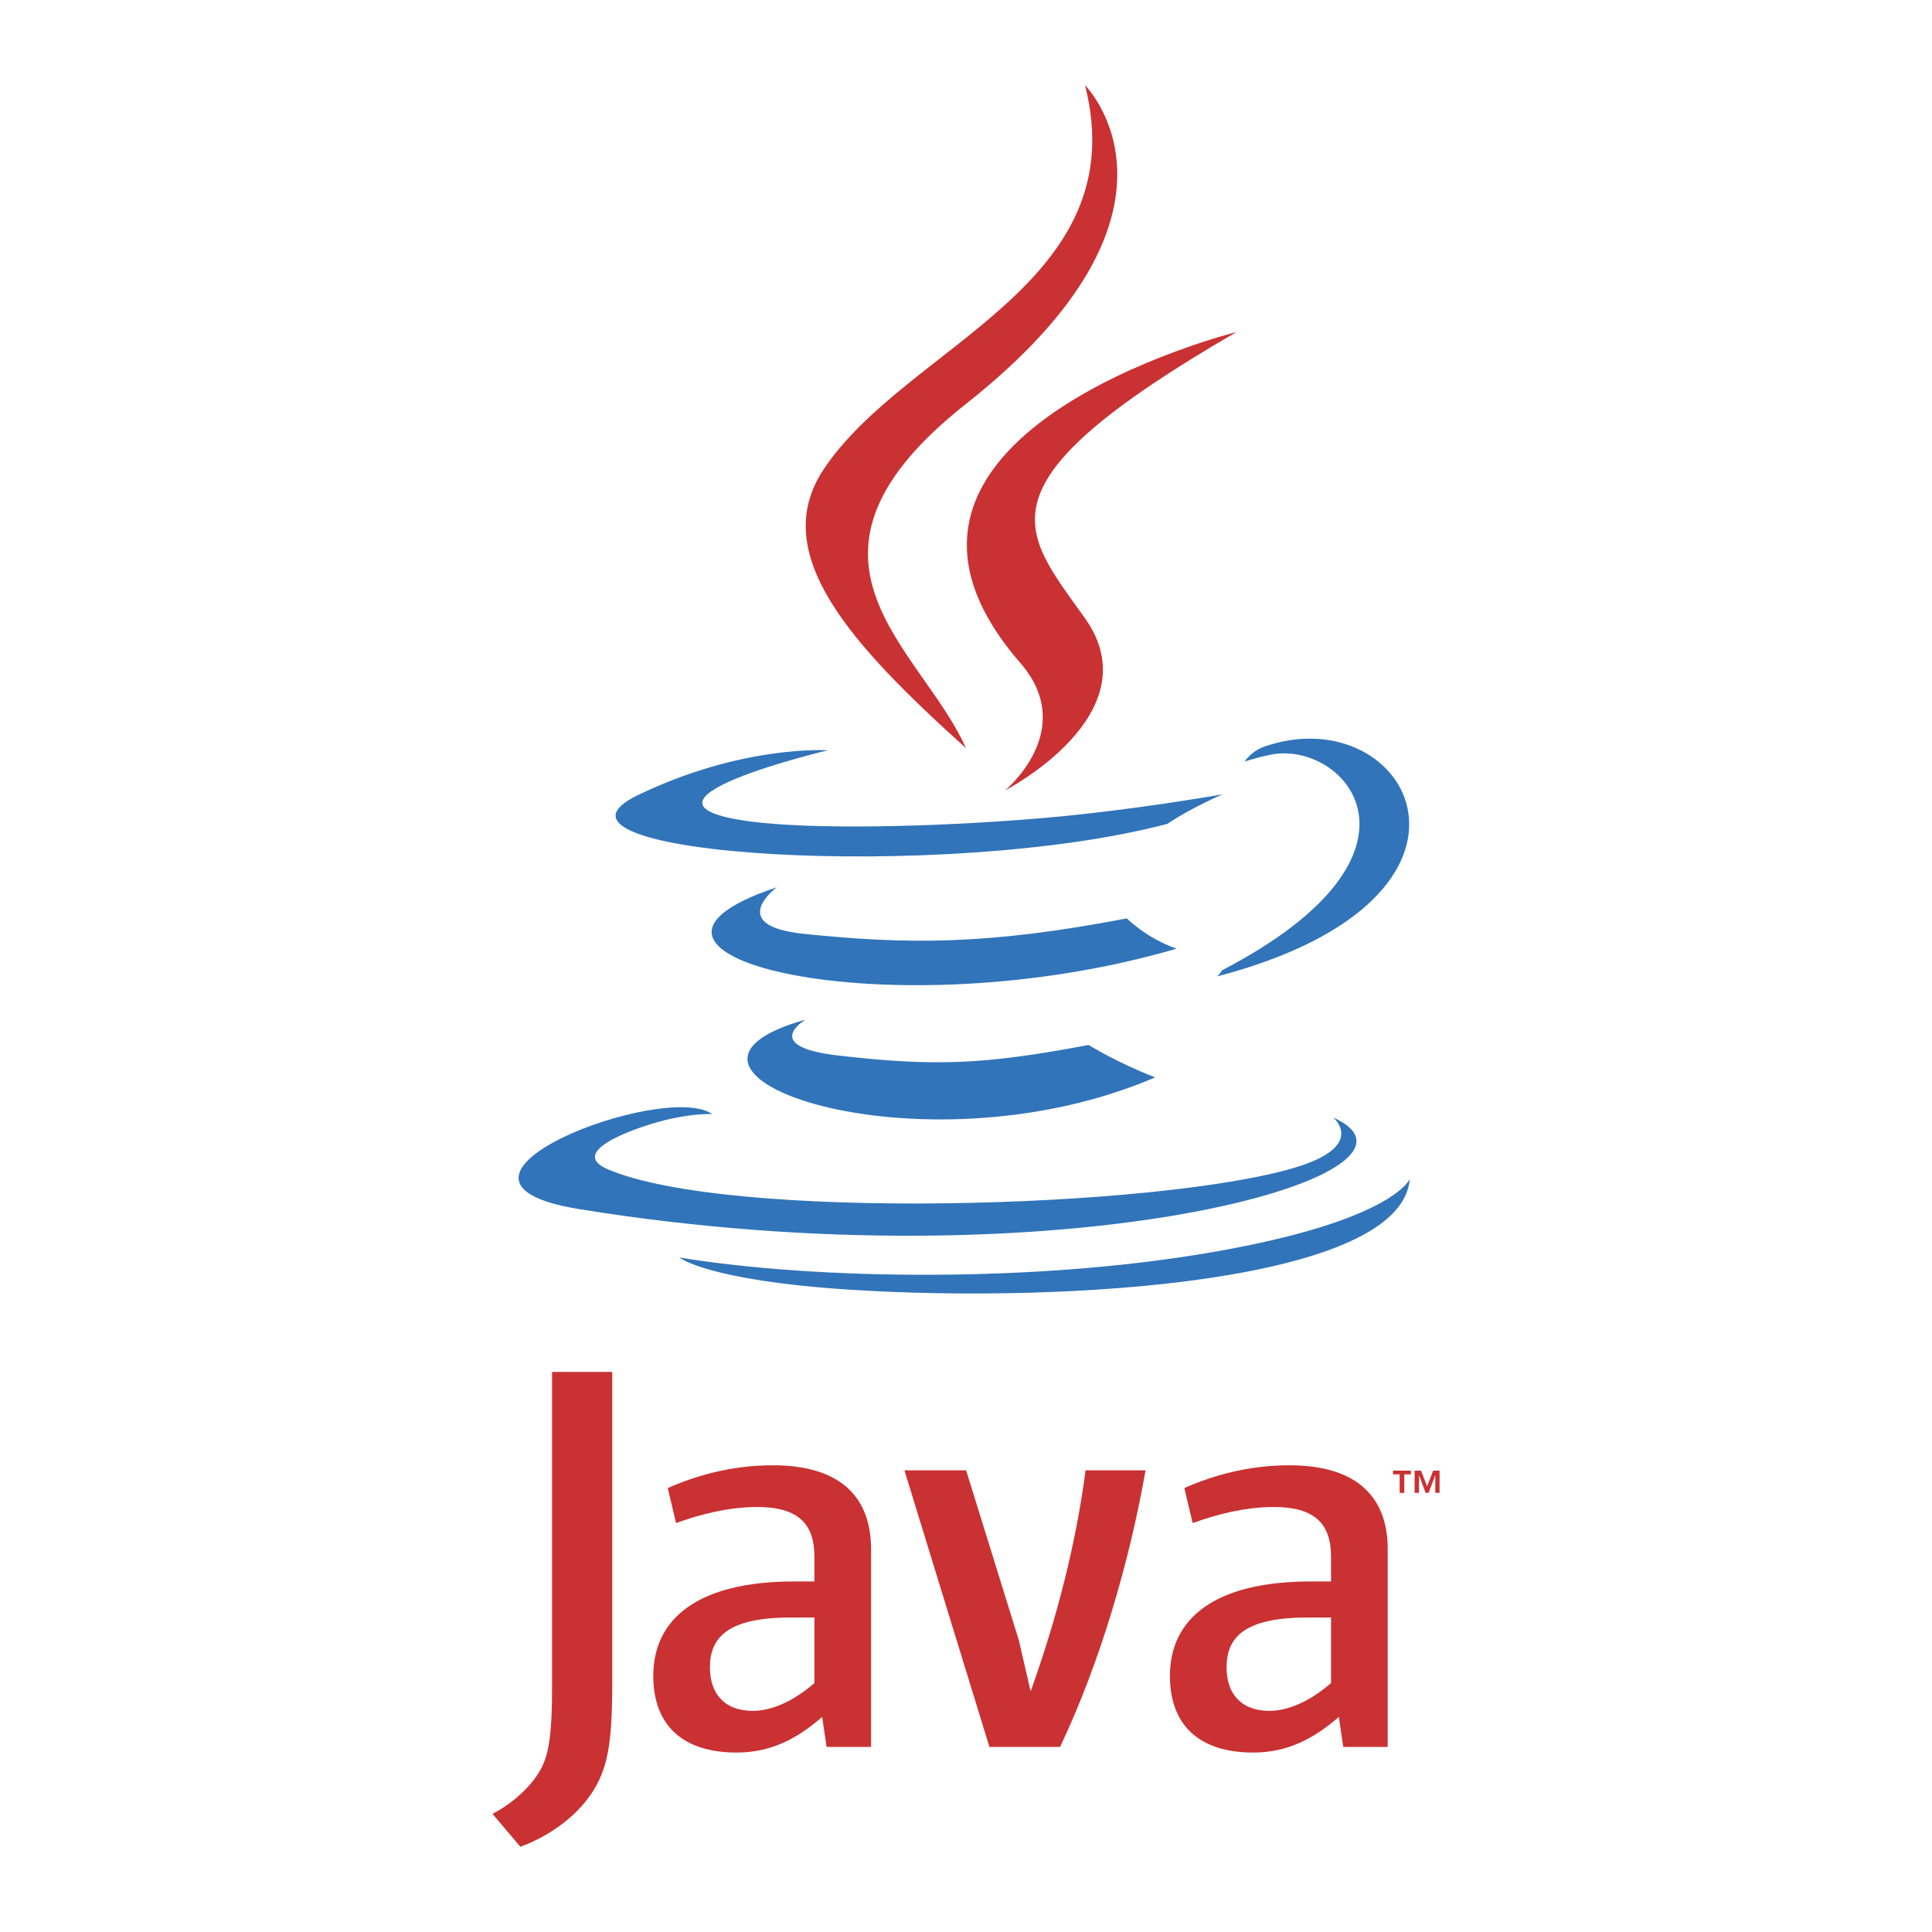
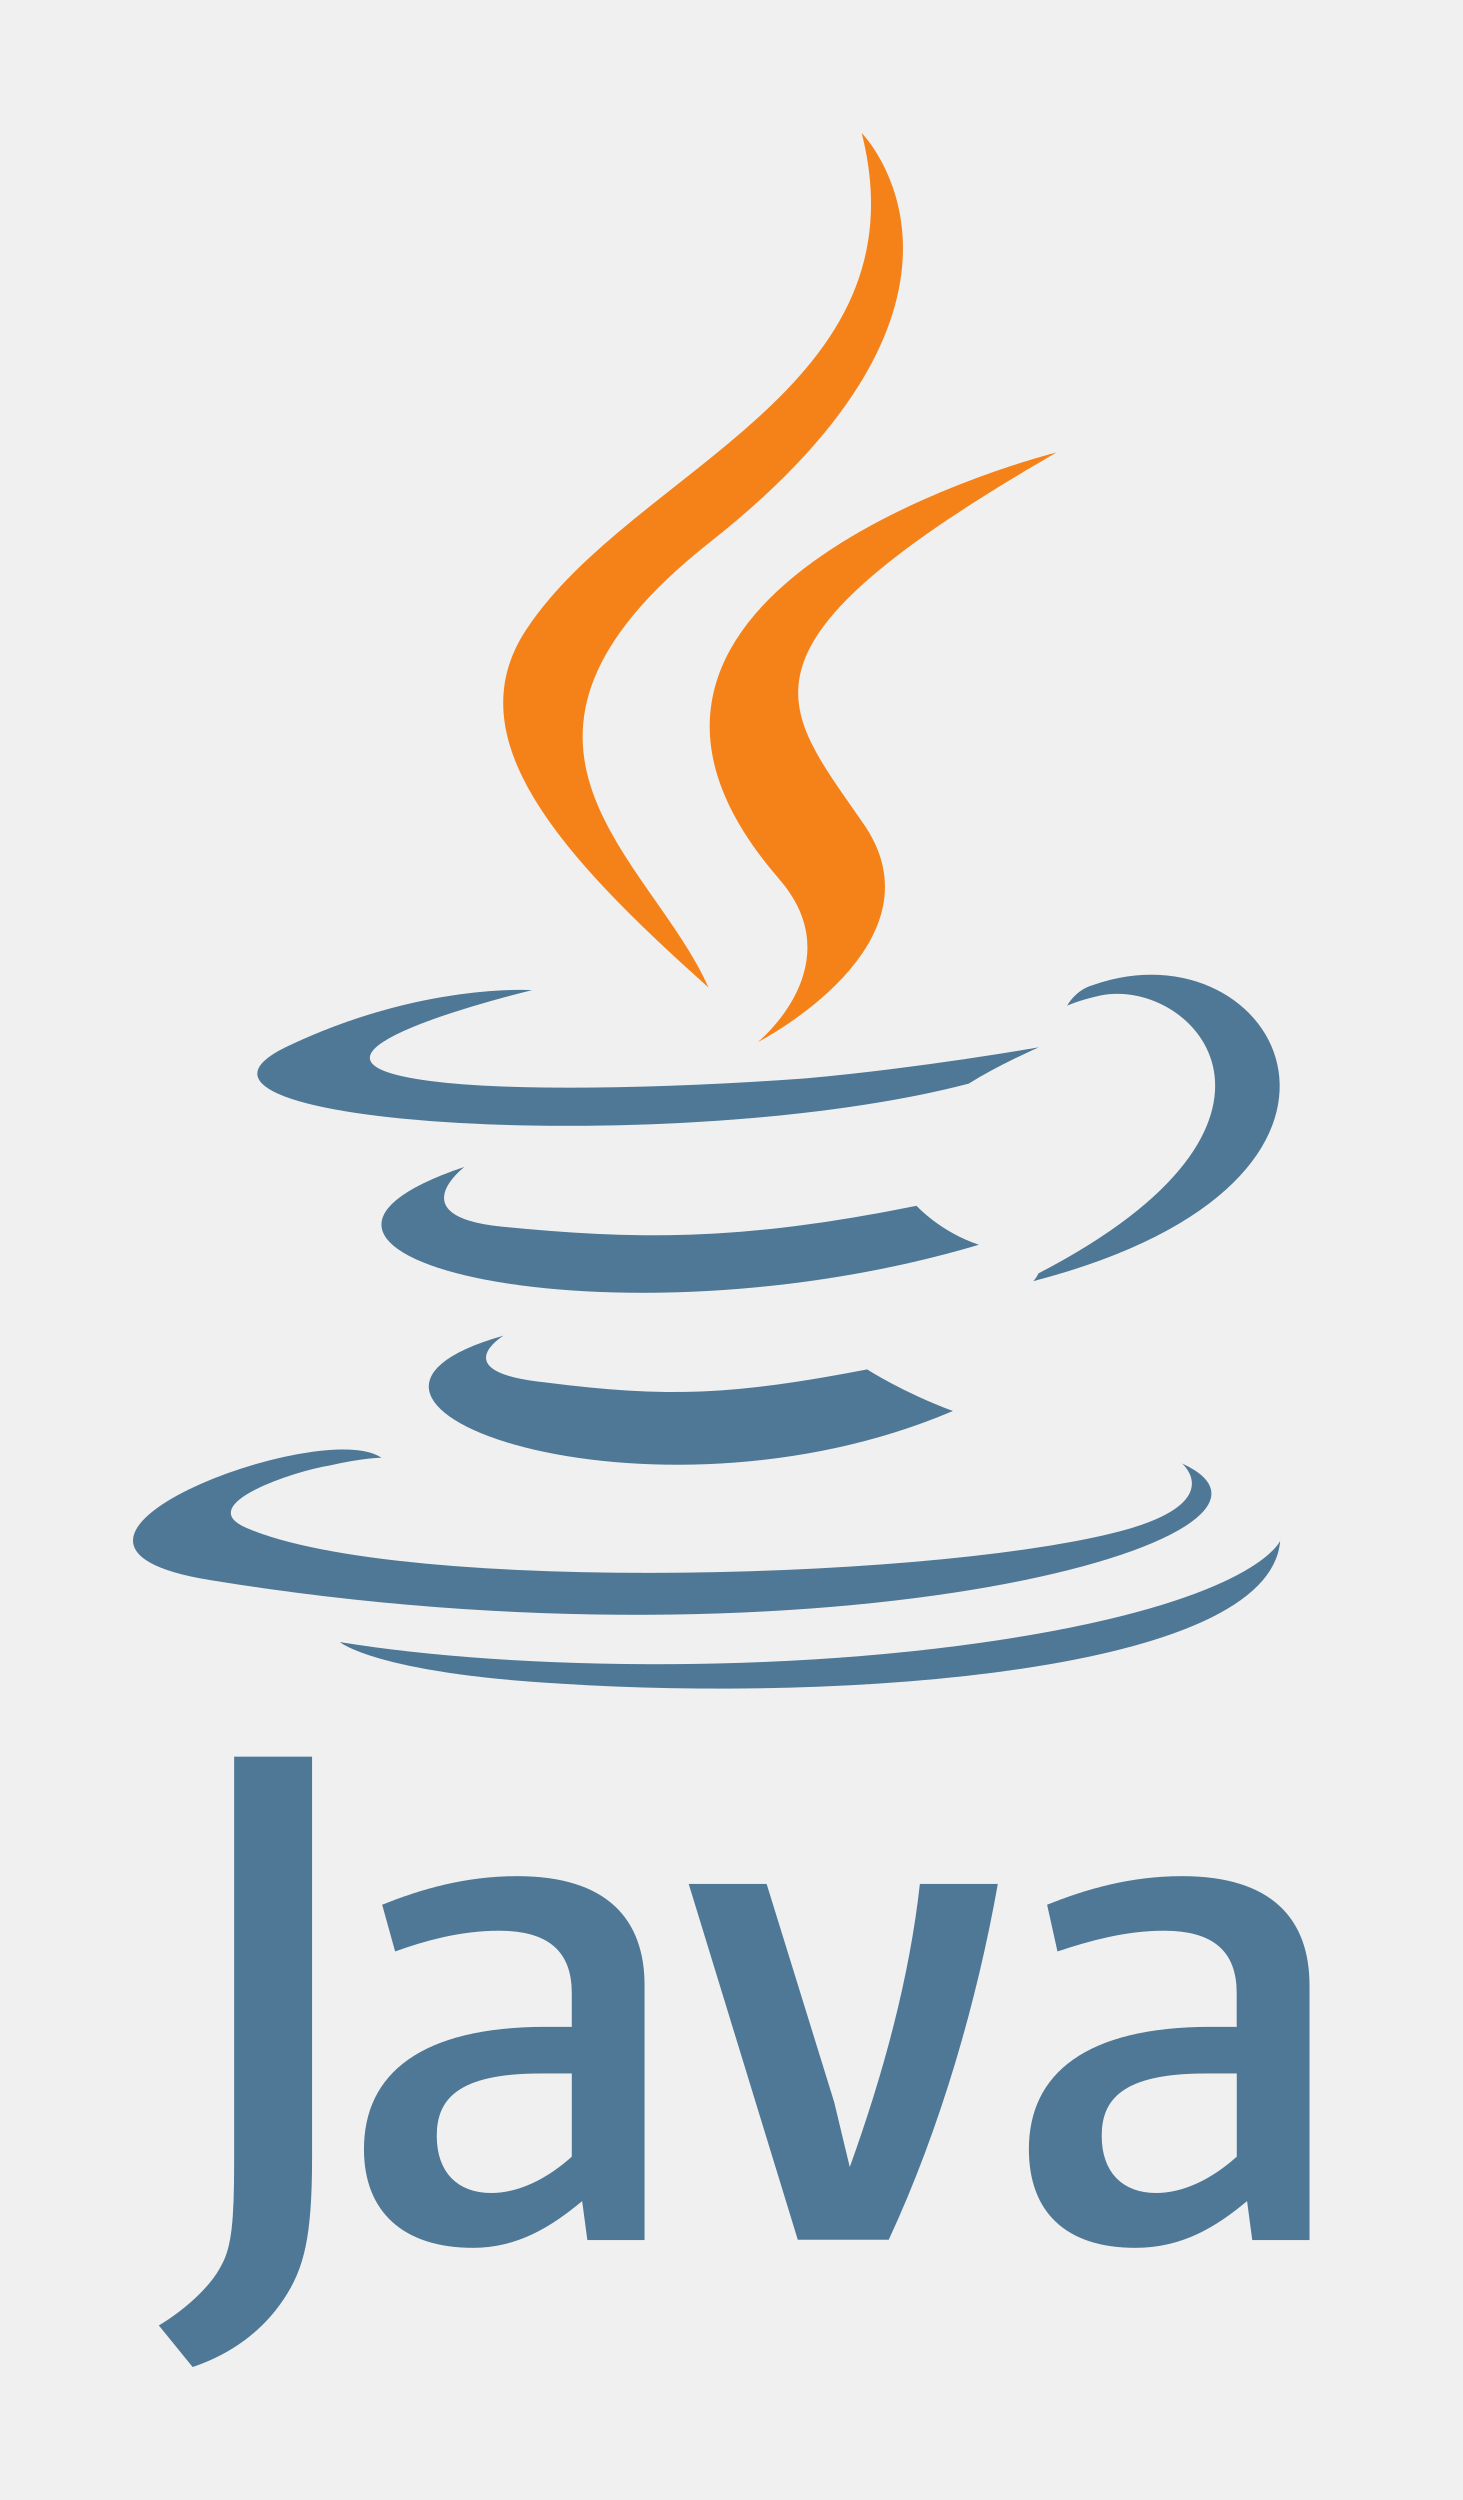
- <svg xmlns="http://www.w3.org/2000/svg" width="2500" height="2500" viewBox="0 0 192.756 192.756">
-   <g fill-rule="evenodd" clip-rule="evenodd">
-     <path fill="#fff" d="M0 0h192.756v192.756H0V0z" />
-     <path d="M80.372 101.729s-4.604 2.679 3.28 3.584c9.554 1.091 14.434.934 24.959-1.057 0 0 2.771 1.735 6.639 3.236-23.601 10.113-53.413-.585-34.878-5.763zM77.487 88.532s-5.165 3.823 2.726 4.639c10.206 1.054 18.262 1.14 32.211-1.544 0 0 1.926 1.955 4.957 3.023-28.531 8.345-60.307.657-39.894-6.118z" fill="#3174b9" />
-     <path d="M101.797 66.143c5.818 6.697-1.525 12.72-1.525 12.72s14.766-7.621 7.984-17.168c-6.332-8.899-11.189-13.32 15.102-28.566-.001-.001-41.27 10.303-21.561 33.014z" fill="#ca3132" />
-     <path d="M133.01 111.491s3.408 2.81-3.754 4.983c-13.619 4.125-56.694 5.369-68.659.164-4.298-1.872 3.766-4.467 6.303-5.015 2.646-.572 4.156-.468 4.156-.468-4.783-3.368-30.916 6.615-13.272 9.479 48.112 7.801 87.704-3.512 75.226-9.143zM82.587 74.857s-21.908 5.205-7.757 7.097c5.977.799 17.883.615 28.982-.316 9.068-.761 18.17-2.389 18.17-2.389s-3.195 1.371-5.51 2.949c-22.251 5.853-65.229 3.127-52.855-2.856 10.462-5.061 18.97-4.485 18.97-4.485zM121.891 96.824c22.617-11.75 12.16-23.044 4.859-21.522-1.785.373-2.586.695-2.586.695s.666-1.042 1.932-1.49c14.441-5.075 25.545 14.972-4.656 22.911-.001 0 .347-.314.451-.594z" fill="#3174b9" />
-     <path d="M108.256 8.504s12.523 12.531-11.881 31.794c-19.571 15.458-4.462 24.269-.006 34.34-11.426-10.307-19.807-19.382-14.185-27.826 8.254-12.395 31.125-18.406 26.072-38.308z" fill="#ca3132" />
-     <path d="M84.812 128.674c21.706 1.388 55.045-.771 55.836-11.044 0 0-1.518 3.894-17.941 6.983-18.529 3.488-41.386 3.082-54.938.845 0 0 2.777 2.298 17.043 3.216z" fill="#3174b9" />
-     <path d="M139.645 147.096h-.66v-.37h1.781v.37h-.66v1.848h-.461v-1.848zm3.554.092h-.008l-.656 1.755h-.301l-.652-1.755h-.008v1.755h-.438v-2.218h.643l.604 1.569.604-1.569h.637v2.218h-.424v-1.755h-.001zM81.255 167.921c-2.047 1.774-4.211 2.772-6.154 2.772-2.768 0-4.27-1.663-4.27-4.324 0-2.881 1.608-4.989 8.044-4.989h2.379v6.541h.001zm5.65 6.374v-19.732c0-5.043-2.876-8.371-9.809-8.371-4.045 0-7.591.999-10.474 2.272l.83 3.495c2.271-.834 5.207-1.607 8.089-1.607 3.994 0 5.713 1.607 5.713 4.934v2.495h-1.996c-9.702 0-14.08 3.764-14.08 9.423 0 4.876 2.885 7.648 8.316 7.648 3.491 0 6.099-1.441 8.534-3.55l.443 2.993h4.434zM105.762 174.295h-7.045l-8.483-27.601h6.154l5.265 16.961 1.172 5.096c2.656-7.371 4.541-14.854 5.484-22.057h5.984c-1.602 9.088-4.488 19.066-8.531 27.601zM132.799 167.921c-2.053 1.774-4.217 2.772-6.156 2.772-2.768 0-4.268-1.663-4.268-4.324 0-2.881 1.609-4.989 8.041-4.989h2.383v6.541zm5.652 6.374v-19.732c0-5.043-2.885-8.371-9.811-8.371-4.049 0-7.594.999-10.477 2.272l.83 3.495c2.271-.834 5.213-1.607 8.096-1.607 3.988 0 5.709 1.607 5.709 4.934v2.495h-1.996c-9.703 0-14.078 3.764-14.078 9.423 0 4.876 2.879 7.648 8.311 7.648 3.494 0 6.098-1.441 8.539-3.55l.445 2.993h4.432zM58.983 178.985c-1.61 2.353-4.214 4.216-7.061 5.267l-2.79-3.286c2.169-1.113 4.027-2.91 4.892-4.582.745-1.49 1.056-3.406 1.056-7.992v-31.515h6.005v31.08c0 6.134-.49 8.613-2.102 11.028z" fill="#ca3132" />
-   </g>
+ <svg xmlns="http://www.w3.org/2000/svg" width="55" height="94">
+   <path d="M18.932 50.22s-2.246 1.367 1.563 1.758c4.6.586 7.032.488 12.11-.488 0 0 1.367.88 3.223 1.563C24.4 57.936 9.946 52.76 18.932 50.22zm-1.465-6.348s-2.442 1.856 1.367 2.246c4.98.488 8.888.586 15.627-.78 0 0 .88.977 2.344 1.465-13.77 4.102-29.202.39-19.338-2.93zm26.956 11.134s1.66 1.367-1.856 2.442c-6.544 1.953-27.444 2.54-33.304 0-2.05-.88 1.856-2.15 3.125-2.344 1.27-.293 1.953-.293 1.953-.293-2.246-1.563-14.943 3.223-6.446 4.6 23.342 3.81 42.583-1.66 36.527-4.395zM20.006 37.23s-10.646 2.54-3.81 3.418c2.93.39 8.692.293 14.064-.098 4.395-.39 8.8-1.172 8.8-1.172s-1.563.684-2.637 1.367C25.573 43.58 4.77 42.31 10.728 39.38c5.08-2.442 9.278-2.15 9.278-2.15zM39.05 47.876c10.94-5.665 5.86-11.134 2.344-10.45-.88.195-1.27.39-1.27.39s.293-.586.977-.78c6.934-2.442 12.404 7.325-2.246 11.134 0 0 .098-.098.195-.293zm-17.97 15.43c10.548.684 26.663-.39 27.054-5.372 0 0-.78 1.953-8.692 3.418-8.985 1.66-20.12 1.465-26.663.39 0 0 1.367 1.172 8.302 1.563z" fill="#4e7896" />
+   <path d="M32.4 5s6.055 6.153-5.762 15.43c-9.474 7.52-2.15 11.818 0 16.7-5.567-4.98-9.57-9.376-6.837-13.478C23.815 17.6 34.85 14.67 32.4 5zm-3.125 28.03c2.832 3.223-.78 6.153-.78 6.153s7.227-3.71 3.907-8.302c-3.028-4.395-5.372-6.544 7.325-13.87 0 0-20.022 4.98-10.45 16.017z" fill="#f58219" />
+   <path d="M24.235 84.215v-9.57c0-2.442-1.367-4.102-4.786-4.102-1.953 0-3.614.488-5.08 1.074l.488 1.758c1.074-.39 2.442-.78 3.907-.78 1.856 0 2.735.78 2.735 2.344v1.27h-.977c-4.688 0-6.837 1.758-6.837 4.6 0 2.344 1.465 3.71 4.102 3.71 1.66 0 2.93-.78 4.102-1.758l.195 1.465h2.15zM21.5 81.09c-.977.88-2.05 1.367-3.028 1.367-1.27 0-2.05-.78-2.05-2.15s.78-2.344 3.907-2.344H21.5v3.125zm11.915 3.125h-3.418l-4.102-13.38h2.93l2.54 8.204.586 2.442c1.27-3.516 2.246-7.13 2.637-10.646h2.93c-.78 4.395-2.15 9.18-4.102 13.38zm15.822 0v-9.57c0-2.442-1.367-4.102-4.786-4.102-1.953 0-3.614.488-5.08 1.074l.39 1.758c1.172-.39 2.54-.78 4.004-.78 1.856 0 2.735.78 2.735 2.344v1.27h-.977c-4.688 0-6.837 1.758-6.837 4.6 0 2.344 1.367 3.71 4.004 3.71 1.758 0 3.028-.78 4.2-1.758l.195 1.465h2.15zm-2.735-3.125c-.977.88-2.05 1.367-3.028 1.367-1.27 0-2.05-.78-2.05-2.15s.78-2.344 3.907-2.344h1.172v3.125zM10.66 86.46c-.78 1.172-1.953 2.05-3.418 2.54l-1.27-1.563c.977-.586 1.953-1.465 2.344-2.246.39-.684.488-1.66.488-3.907V66.05h2.93v15.04c0 3.028-.293 4.2-1.074 5.372z" fill="#4e7896" />
</svg>
